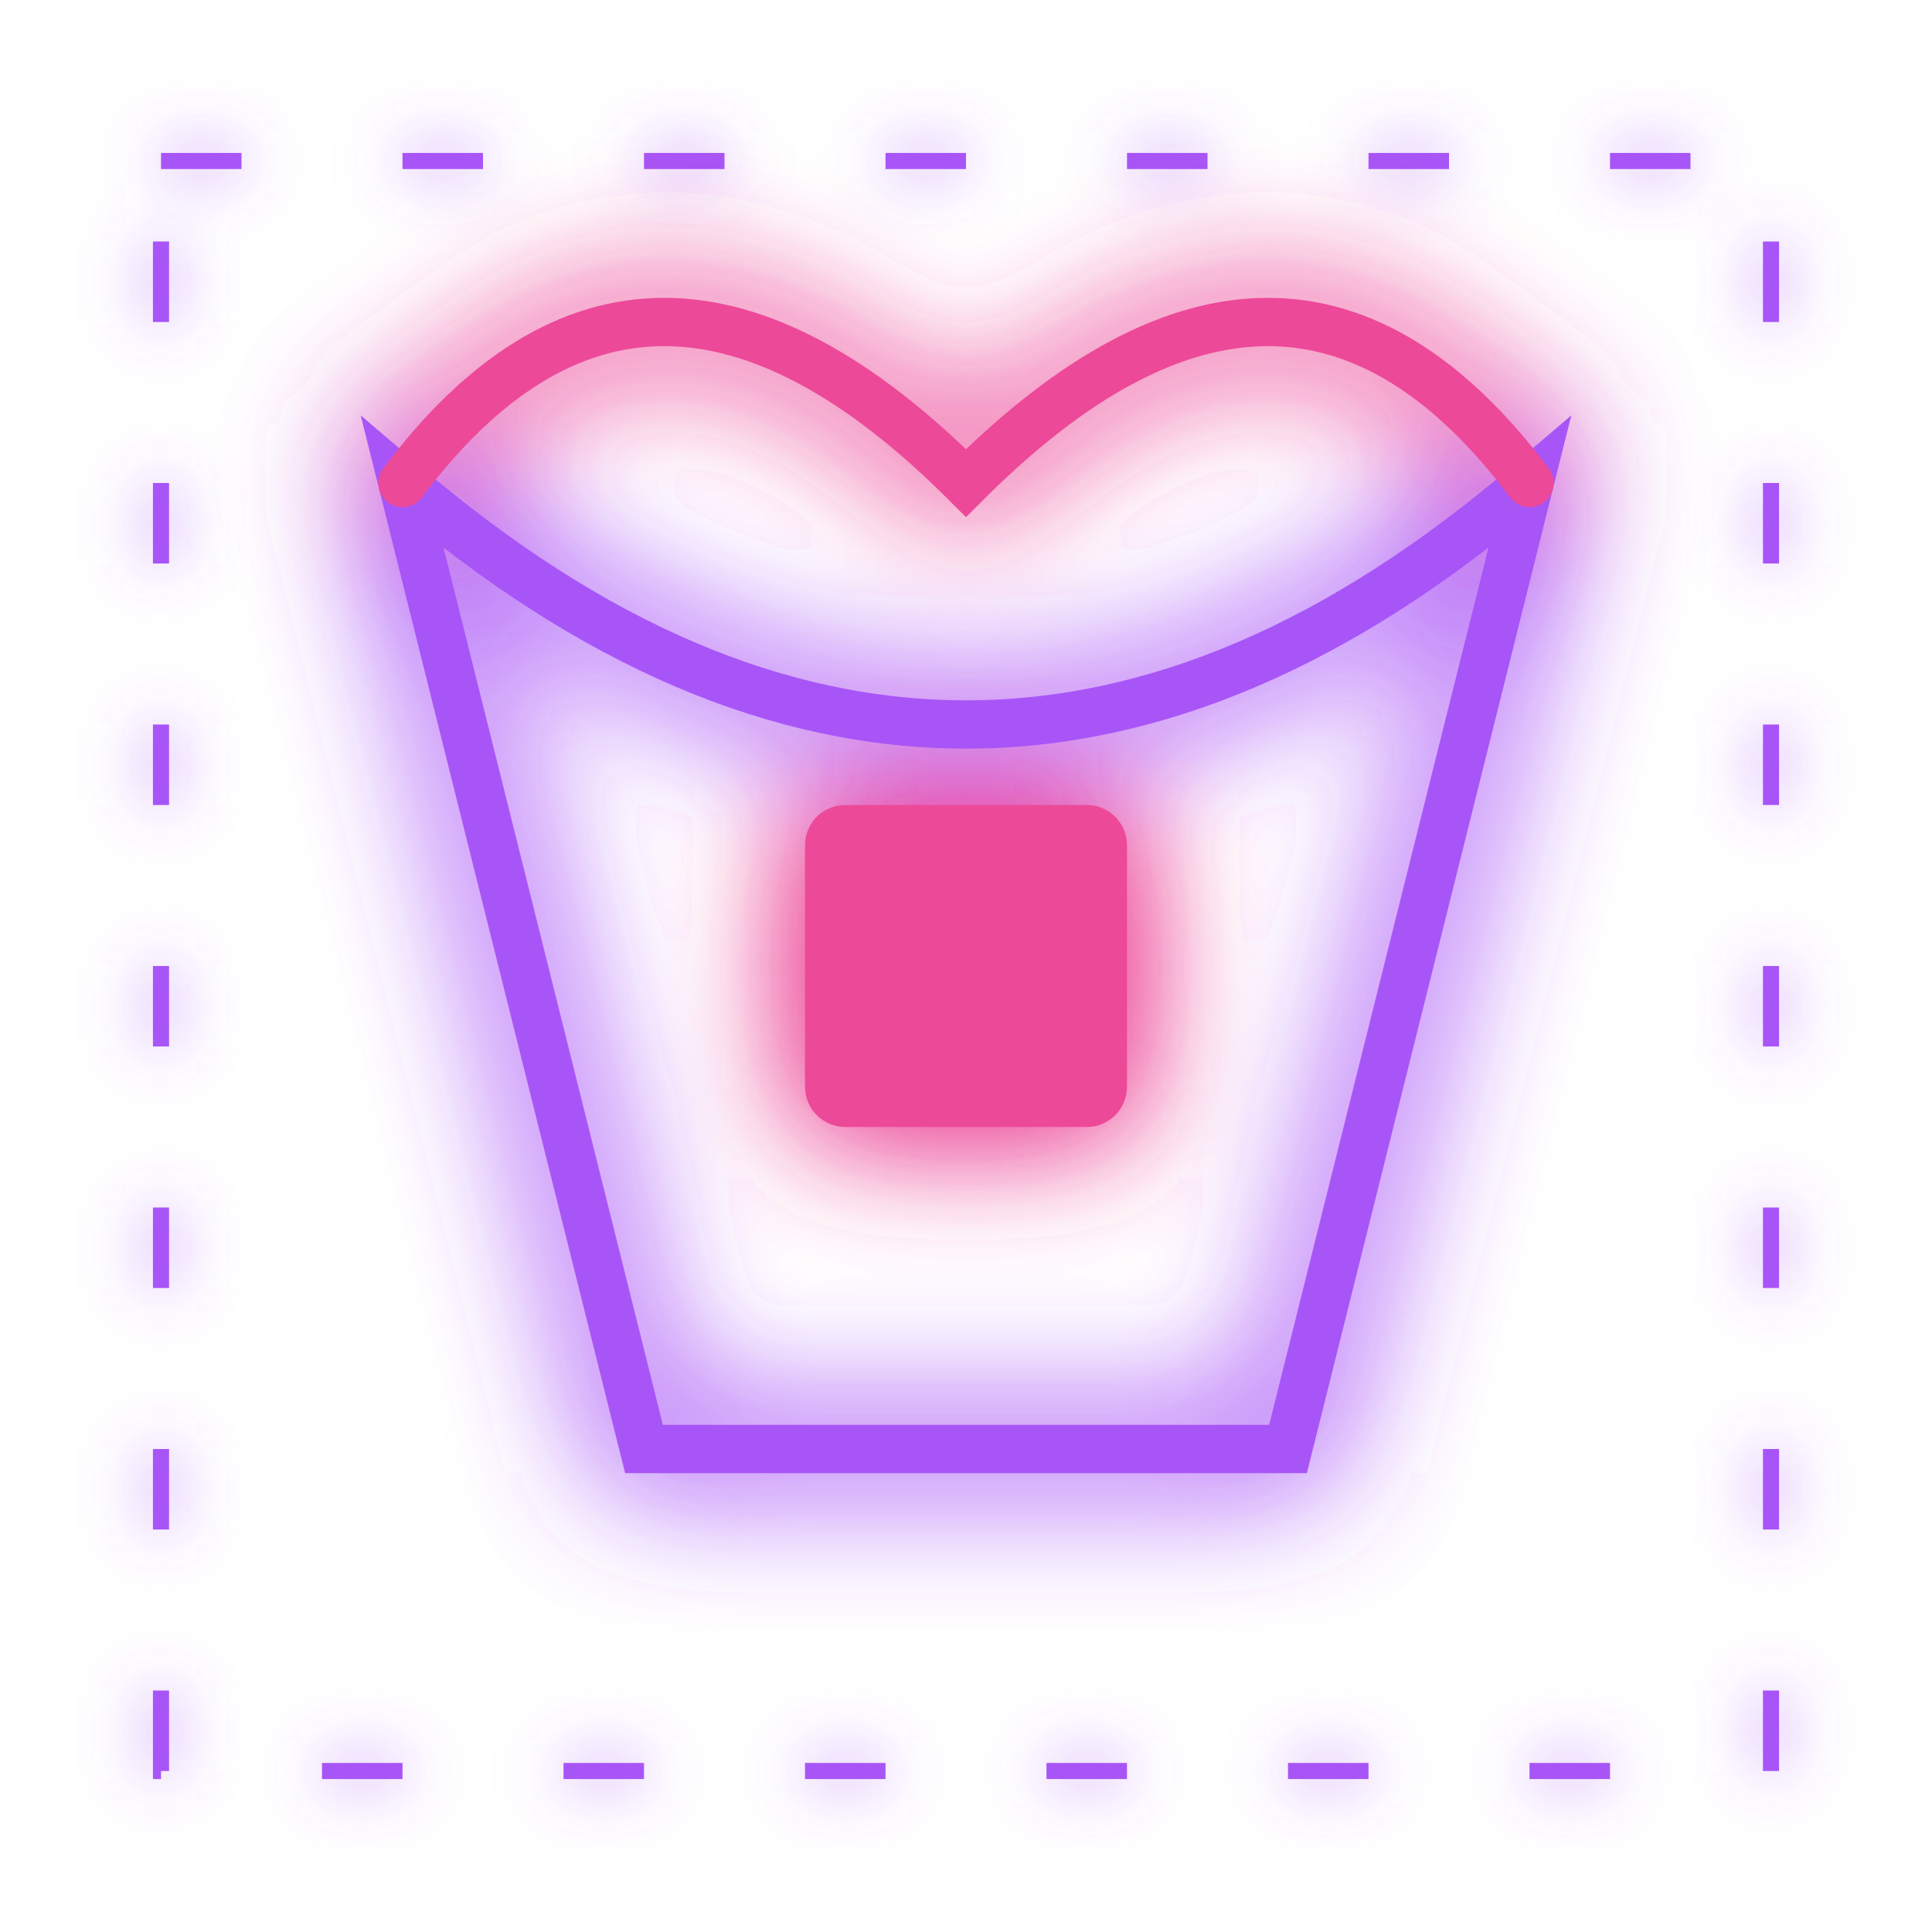
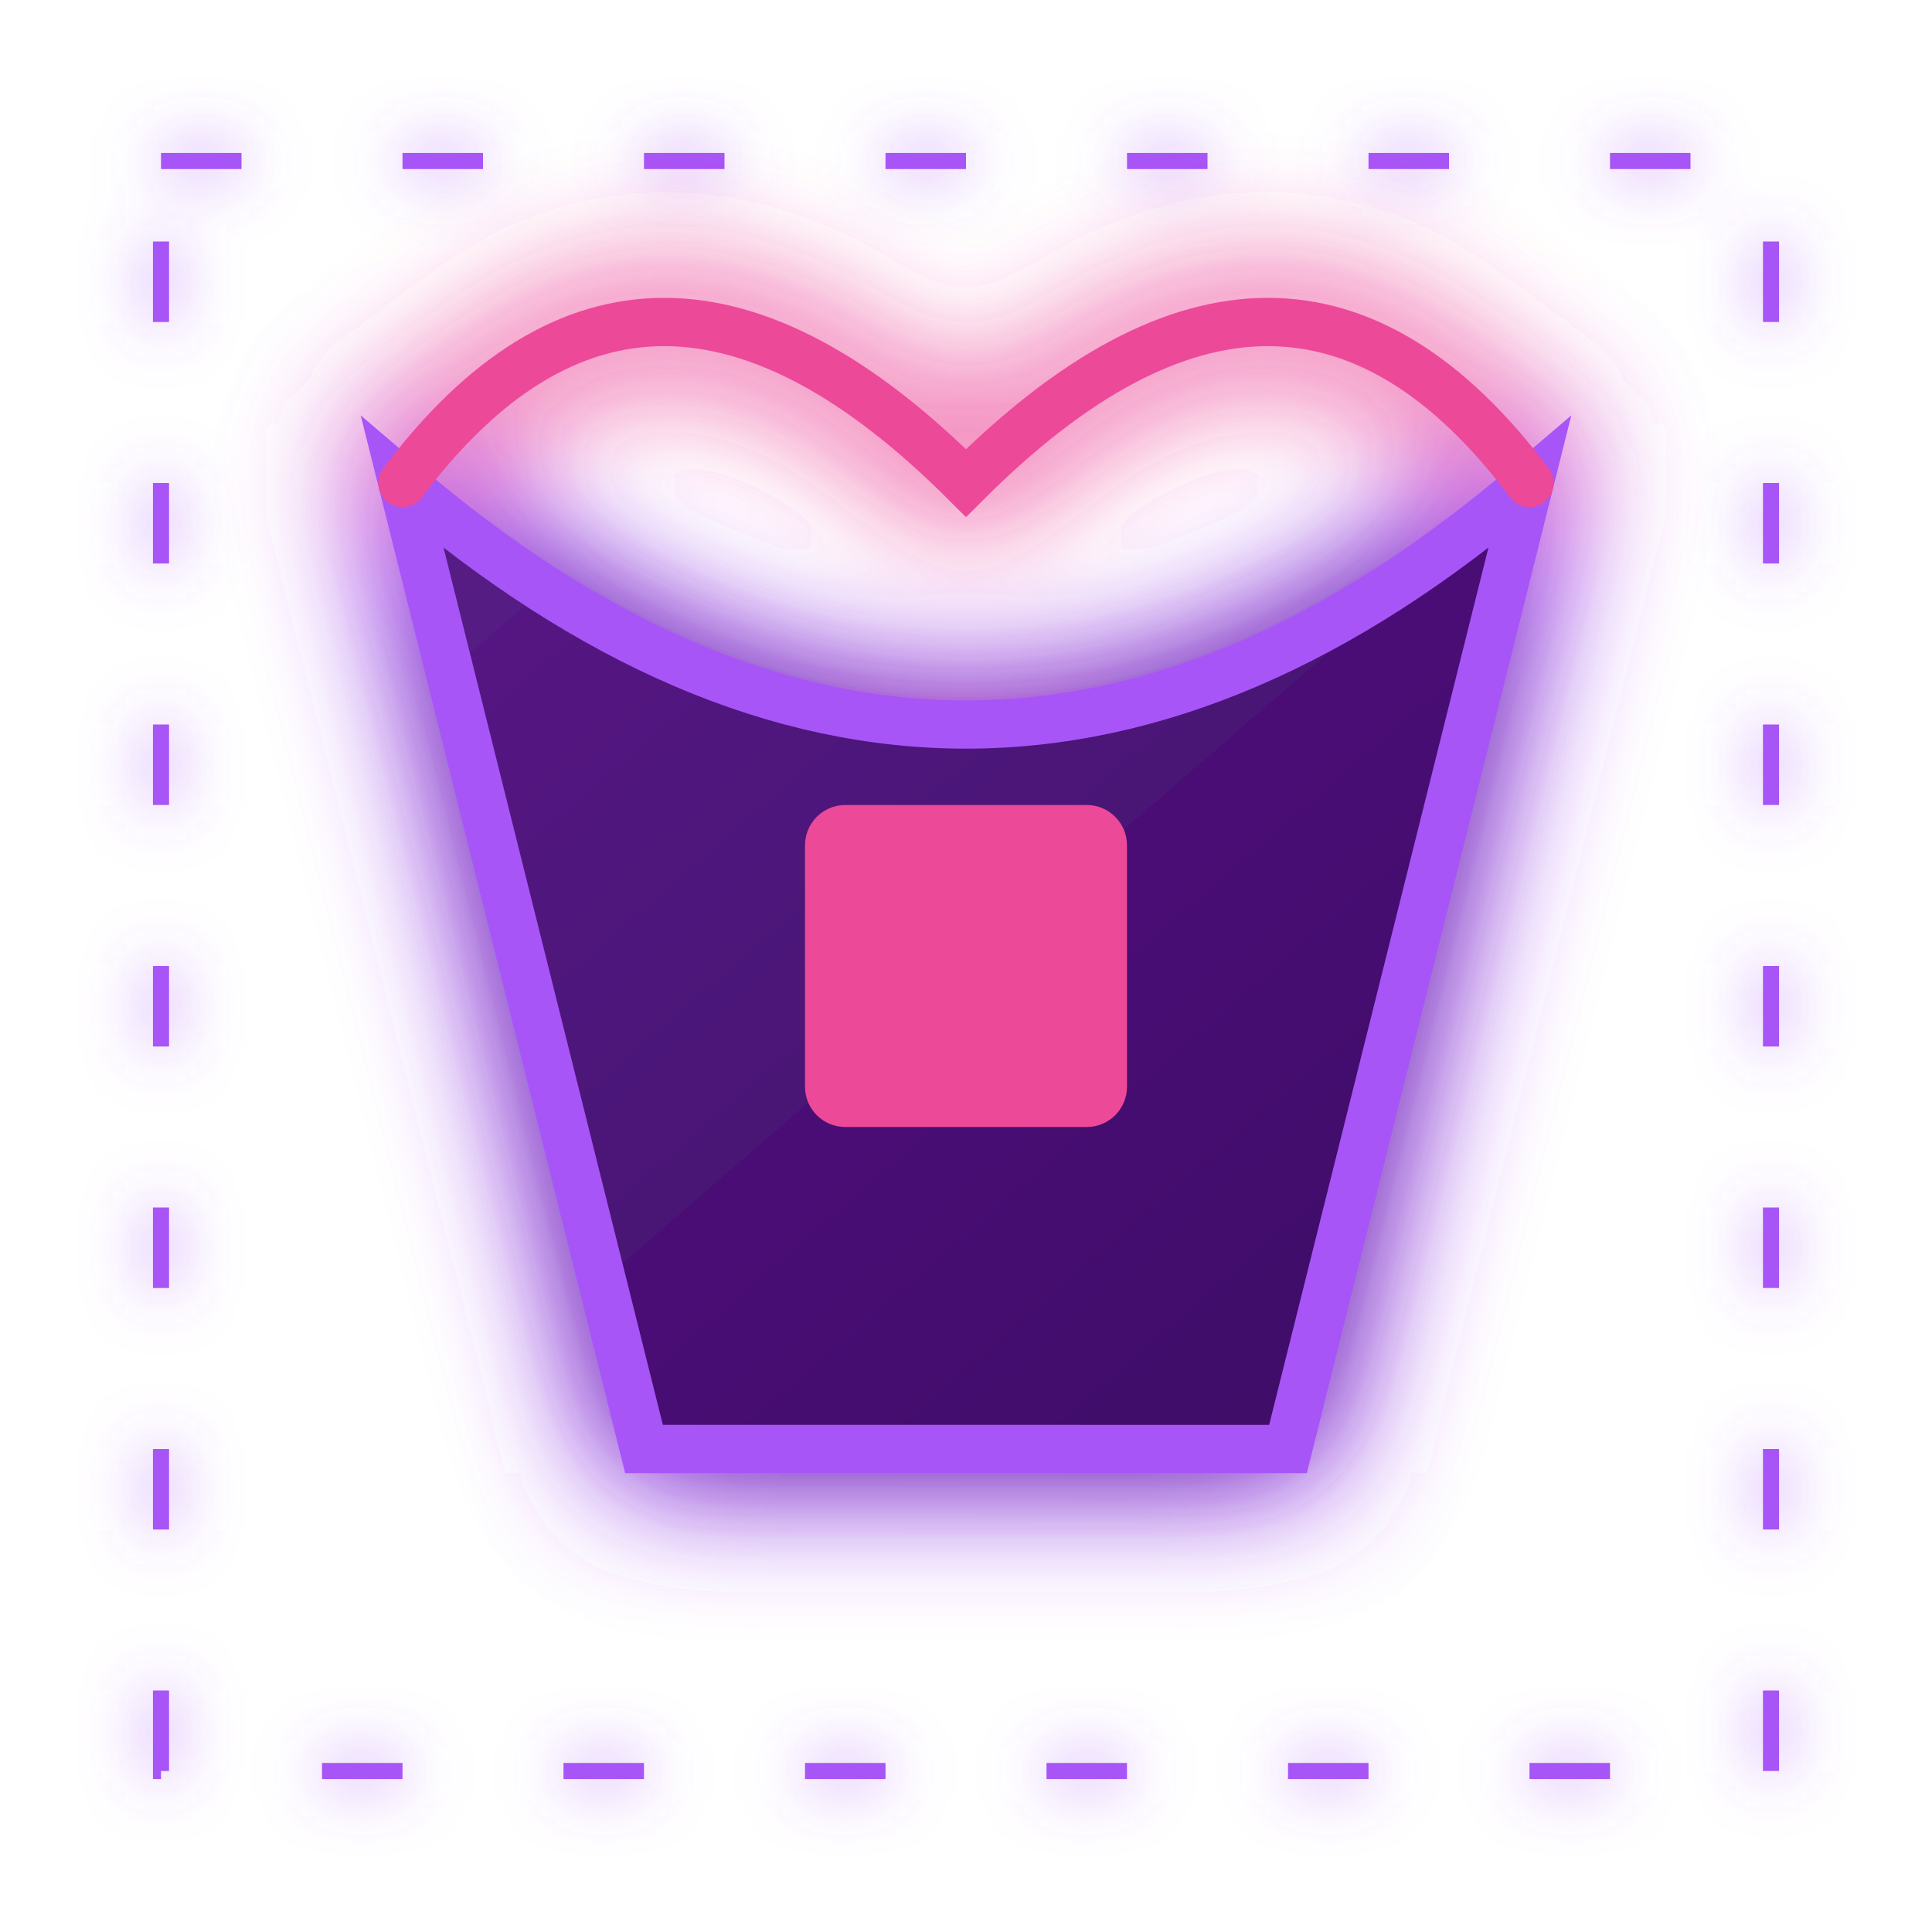
<svg xmlns="http://www.w3.org/2000/svg" viewBox="0 0 240 240" class="w-full h-full">
  <style>body { font-family: system-ui, -apple-system, sans-serif; transition: background-color 0.5s, color 0.5s; }
    /* 全局星座基础动画 */
    .node-fire { animation: f-flicker 0.2s infinite alternate; }
    .line-fire { stroke-dasharray: 10 10; animation: f-flow 1s linear infinite; }
    .node-air { animation: a-pulse 1s infinite alternate; }

    /* 水象专属强化 */
    .wrap-water { animation: w-float 4s ease-in-out infinite alternate; }
    .node-water { animation: w-glow 1.5s ease-in-out infinite alternate; }
    .line-water { stroke-dasharray: 12 24; animation: w-flow 2s linear infinite; }
    .node-water-ripple { animation: w-ripple 2s infinite cubic-bezier(0.4, 0, 0.2, 1); }

    /* 土象专属强化 */
    .node-earth { animation: e-pulse 2s cubic-bezier(0.4, 0, 0.6, 1) infinite; }
    .line-earth { stroke-dasharray: 20 40; animation: e-flow 2s linear infinite; }
    .e-scan-line { animation: e-scan 3s linear infinite; }
    .e-rot-box { transform-origin: 120px 120px; animation: e-rot 10s cubic-bezier(0.68, -0.55, 0.265, 1.55) infinite; }

    @keyframes f-flicker { 0% { opacity: 0.6; transform: scale(0.9); } 100% { opacity: 1; transform: scale(1.2); } }
    @keyframes f-flow { 100% { stroke-dashoffset: -20; } }
    @keyframes a-pulse { 0% { opacity: 0.4; transform: scale(0.8); } 100% { opacity: 1; transform: scale(1.5); filter: brightness(1.5); } }

    /* 新增水象/土象关键帧 */
    @keyframes w-float { 0% { transform: translateY(-5px); } 100% { transform: translateY(5px); } }
    @keyframes w-glow { 0% { opacity: 0.5; transform: scale(0.8); } 100% { opacity: 1; transform: scale(1.3); filter: brightness(1.3); } }
    @keyframes w-ripple { 0% { r: 5px; opacity: 1; stroke-width: 4; } 100% { r: 35px; opacity: 0; stroke-width: 0; } }
    @keyframes w-flow { 100% { stroke-dashoffset: -36; } }

    @keyframes e-pulse { 0%, 100% { opacity: 1; transform: scale(1); } 50% { opacity: 0.4; transform: scale(0.6); } }
    @keyframes e-flow { 100% { stroke-dashoffset: -60; } }
    @keyframes e-scan { 0% { transform: translateY(-100px); opacity: 0; } 10%, 90% { opacity: 1; } 100% { transform: translateY(100px); opacity: 0; } }
    @keyframes e-rot { 100% { transform: rotate(90deg); } }
</style>
  <defs>
    <filter id="glow-neon-d" x="-50%" y="-50%" width="200%" height="200%">
      <feGaussianBlur stdDeviation="4" result="blur" />
      <feMerge>
        <feMergeNode in="blur" />
        <feMergeNode in="SourceGraphic" />
      </feMerge>
    </filter>
    <filter id="glow-intense-d" x="-50%" y="-50%" width="200%" height="200%">
      <feGaussianBlur stdDeviation="8" result="b1" />
      <feGaussianBlur stdDeviation="3" result="b2" />
      <feMerge>
        <feMergeNode in="b1" />
        <feMergeNode in="b2" />
        <feMergeNode in="SourceGraphic" />
      </feMerge>
    </filter>
    <filter id="glow-neon-l" x="-50%" y="-50%" width="200%" height="200%">
      <feDropShadow dx="0" dy="3" stdDeviation="4" flood-color="#000" flood-opacity="0.2" result="shadow" />
      <feGaussianBlur in="SourceGraphic" stdDeviation="2" result="glow" />
      <feMerge>
        <feMergeNode in="shadow" />
        <feMergeNode in="glow" />
        <feMergeNode in="SourceGraphic" />
      </feMerge>
    </filter>
    <filter id="glow-intense-l" x="-50%" y="-50%" width="200%" height="200%">
      <feDropShadow dx="0" dy="5" stdDeviation="6" flood-color="#000" flood-opacity="0.25" result="shadow" />
      <feGaussianBlur in="SourceGraphic" stdDeviation="4" result="b1" />
      <feGaussianBlur in="SourceGraphic" stdDeviation="1" result="b2" />
      <feMerge>
        <feMergeNode in="shadow" />
        <feMergeNode in="b1" />
        <feMergeNode in="b2" />
        <feMergeNode in="SourceGraphic" />
      </feMerge>
    </filter>
    <linearGradient id="bg-supreme-d" x1="0%" y1="0%" x2="100%" y2="100%">
      <stop offset="0%" stop-color="#2a2d3e" />
      <stop offset="100%" stop-color="#0a0a0f" />
    </linearGradient>
    <linearGradient id="bg-supreme-l" x1="0%" y1="0%" x2="100%" y2="100%">
      <stop offset="0%" stop-color="#ffffff" />
      <stop offset="100%" stop-color="#cbd5e1" />
    </linearGradient>
    <linearGradient id="bg-void-d" x1="0%" y1="0%" x2="100%" y2="100%">
      <stop offset="0%" stop-color="#1a0033" />
      <stop offset="50%" stop-color="#05000a" />
      <stop offset="100%" stop-color="#000000" />
    </linearGradient>
    <linearGradient id="bg-void-l" x1="0%" y1="0%" x2="100%" y2="100%">
      <stop offset="0%" stop-color="#312e81" />
      <stop offset="50%" stop-color="#0f172a" />
      <stop offset="100%" stop-color="#020617" />
    </linearGradient>
    <linearGradient id="bg-ice-d" x1="0%" y1="0%" x2="100%" y2="100%">
      <stop offset="0%" stop-color="#002244" />
      <stop offset="100%" stop-color="#000a1a" />
    </linearGradient>
    <linearGradient id="bg-ice-l" x1="0%" y1="0%" x2="100%" y2="100%">
      <stop offset="0%" stop-color="#e0f2fe" />
      <stop offset="100%" stop-color="#7dd3fc" />
    </linearGradient>
    <linearGradient id="bg-gold-d" x1="0%" y1="0%" x2="100%" y2="100%">
      <stop offset="0%" stop-color="#4a3b1c" />
      <stop offset="100%" stop-color="#1a140a" />
    </linearGradient>
    <linearGradient id="bg-gold-l" x1="0%" y1="0%" x2="100%" y2="100%">
      <stop offset="0%" stop-color="#fef3c7" />
      <stop offset="100%" stop-color="#fbbf24" />
    </linearGradient>
    <linearGradient id="bg-moon-d" x1="0%" y1="0%" x2="100%" y2="100%">
      <stop offset="0%" stop-color="#334155" />
      <stop offset="100%" stop-color="#0f172a" />
    </linearGradient>
    <linearGradient id="bg-moon-l" x1="0%" y1="0%" x2="100%" y2="100%">
      <stop offset="0%" stop-color="#f8fafc" />
      <stop offset="100%" stop-color="#94a3b8" />
    </linearGradient>
    <linearGradient id="bg-omega-d" x1="0%" y1="0%" x2="100%" y2="100%">
      <stop offset="0%" stop-color="#4a0000" />
      <stop offset="100%" stop-color="#1a0000" />
    </linearGradient>
    <linearGradient id="bg-omega-l" x1="0%" y1="0%" x2="100%" y2="100%">
      <stop offset="0%" stop-color="#fee2e2" />
      <stop offset="100%" stop-color="#f87171" />
    </linearGradient>
    <linearGradient id="bg-matrix-d" x1="0%" y1="0%" x2="100%" y2="100%">
      <stop offset="0%" stop-color="#003311" />
      <stop offset="100%" stop-color="#001100" />
    </linearGradient>
    <linearGradient id="bg-matrix-l" x1="0%" y1="0%" x2="100%" y2="100%">
      <stop offset="0%" stop-color="#dcfce7" />
      <stop offset="100%" stop-color="#4ade80" />
    </linearGradient>
    <linearGradient id="bg-platinum-d" x1="0%" y1="0%" x2="100%" y2="100%">
      <stop offset="0%" stop-color="#475569" />
      <stop offset="100%" stop-color="#1e293b" />
    </linearGradient>
    <linearGradient id="bg-platinum-l" x1="0%" y1="0%" x2="100%" y2="100%">
      <stop offset="0%" stop-color="#ffffff" />
      <stop offset="100%" stop-color="#94a3b8" />
    </linearGradient>
    <linearGradient id="bg-nebula-d" x1="0%" y1="0%" x2="100%" y2="100%">
      <stop offset="0%" stop-color="#581c87" />
      <stop offset="50%" stop-color="#831843" />
      <stop offset="100%" stop-color="#171717" />
    </linearGradient>
    <linearGradient id="bg-nebula-l" x1="0%" y1="0%" x2="100%" y2="100%">
      <stop offset="0%" stop-color="#f3e8ff" />
      <stop offset="50%" stop-color="#fbcfe8" />
      <stop offset="100%" stop-color="#cbd5e1" />
    </linearGradient>
    <linearGradient id="bg-aegis-d" x1="0%" y1="0%" x2="100%" y2="100%">
      <stop offset="0%" stop-color="#0f172a" />
      <stop offset="100%" stop-color="#020617" />
    </linearGradient>
    <linearGradient id="bg-aegis-l" x1="0%" y1="0%" x2="100%" y2="100%">
      <stop offset="0%" stop-color="#f1f5f9" />
      <stop offset="100%" stop-color="#94a3b8" />
    </linearGradient>
    <linearGradient id="bg-reactor-d" x1="0%" y1="0%" x2="100%" y2="100%">
      <stop offset="0%" stop-color="#14532d" />
      <stop offset="100%" stop-color="#052e16" />
    </linearGradient>
    <linearGradient id="bg-reactor-l" x1="0%" y1="0%" x2="100%" y2="100%">
      <stop offset="0%" stop-color="#dcfce7" />
      <stop offset="100%" stop-color="#4ade80" />
    </linearGradient>
    <linearGradient id="bg-tactical-d" x1="0%" y1="0%" x2="100%" y2="100%">
      <stop offset="0%" stop-color="#450a0a" />
      <stop offset="100%" stop-color="#2a0000" />
    </linearGradient>
    <linearGradient id="bg-tactical-l" x1="0%" y1="0%" x2="100%" y2="100%">
      <stop offset="0%" stop-color="#fee2e2" />
      <stop offset="100%" stop-color="#f87171" />
    </linearGradient>
    <linearGradient id="bg-arcane-d" x1="0%" y1="0%" x2="100%" y2="100%">
      <stop offset="0%" stop-color="#3b0764" />
      <stop offset="100%" stop-color="#17002e" />
    </linearGradient>
    <linearGradient id="bg-arcane-l" x1="0%" y1="0%" x2="100%" y2="100%">
      <stop offset="0%" stop-color="#f3e8ff" />
      <stop offset="100%" stop-color="#c084fc" />
    </linearGradient>
+     <linearGradient id="bg-z-earth-d" x1="0%" y1="0%" x2="100%" y2="100%">
+       <stop offset="0%" stop-color="#581c87" />
+       <stop offset="100%" stop-color="#3b0764" />
+     </linearGradient>
  </defs>
  <style>.zo1{animation:zo1a 1.5s steps(3) infinite alternate}.zo2{animation:zo2a 1s infinite alternate}@keyframes zo1a{0%{transform:translateY(10px) scaleY(0.9)}100%{transform:translateY(-10px) scaleY(1.1)}}@keyframes zo2a{0%{stroke-width:2;opacity:0.5}100%{stroke-width:12;opacity:1}}</style>
  <rect x="20" y="20" width="200" height="200" fill="none" stroke="#a855f7" stroke-width="2" stroke-dasharray="10 20" filter="url(#glow-neon-d)" />
  <g class="zo1" filter="url(#glow-intense-d)">
    <path d="M50 60 Q120 120 190 60 L160 180 L80 180 Z" fill="url(#bg-z-earth-d)" stroke="#a855f7" stroke-width="6" />
    <path d="M50 60 Q80 20 120 60 Q160 20 190 60" fill="none" stroke="#ec4899" stroke-width="6" stroke-linecap="round" />
    <rect x="100" y="100" width="40" height="40" fill="#ec4899" rx="5" />
  </g>
  <line x1="120" y1="140" x2="120" y2="220" stroke="#a855f7" class="zo2" filter="url(#glow-intense-d)" />
  <style>@media(prefers-reduced-motion:reduce){*{animation:none!important;transition:none!important}}</style>
</svg>
